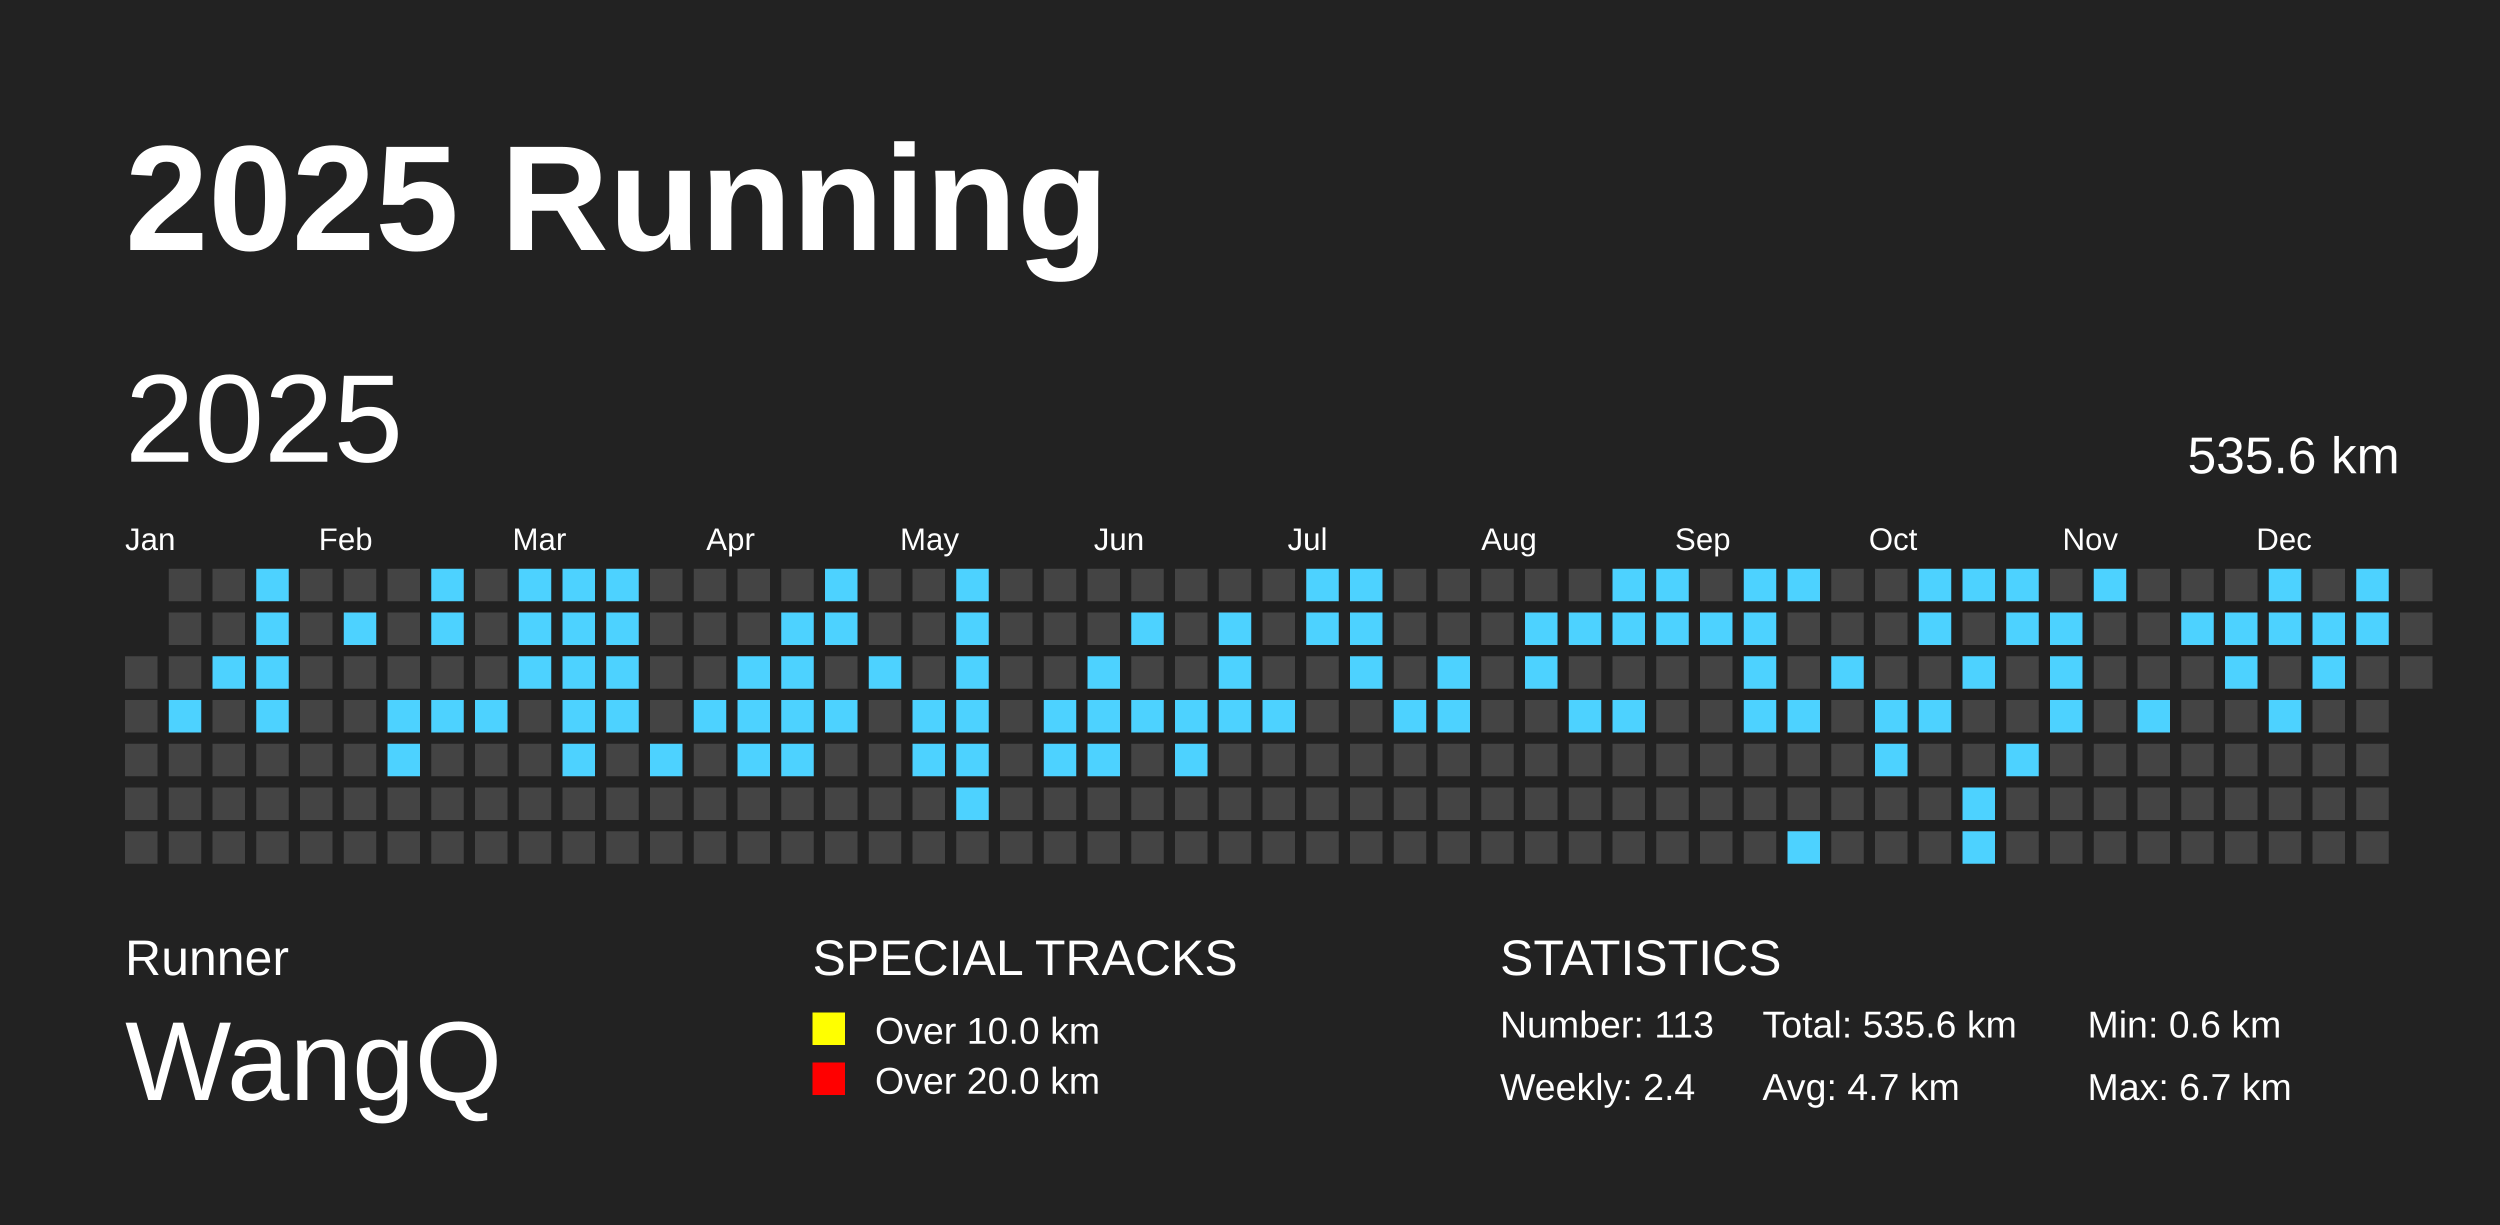
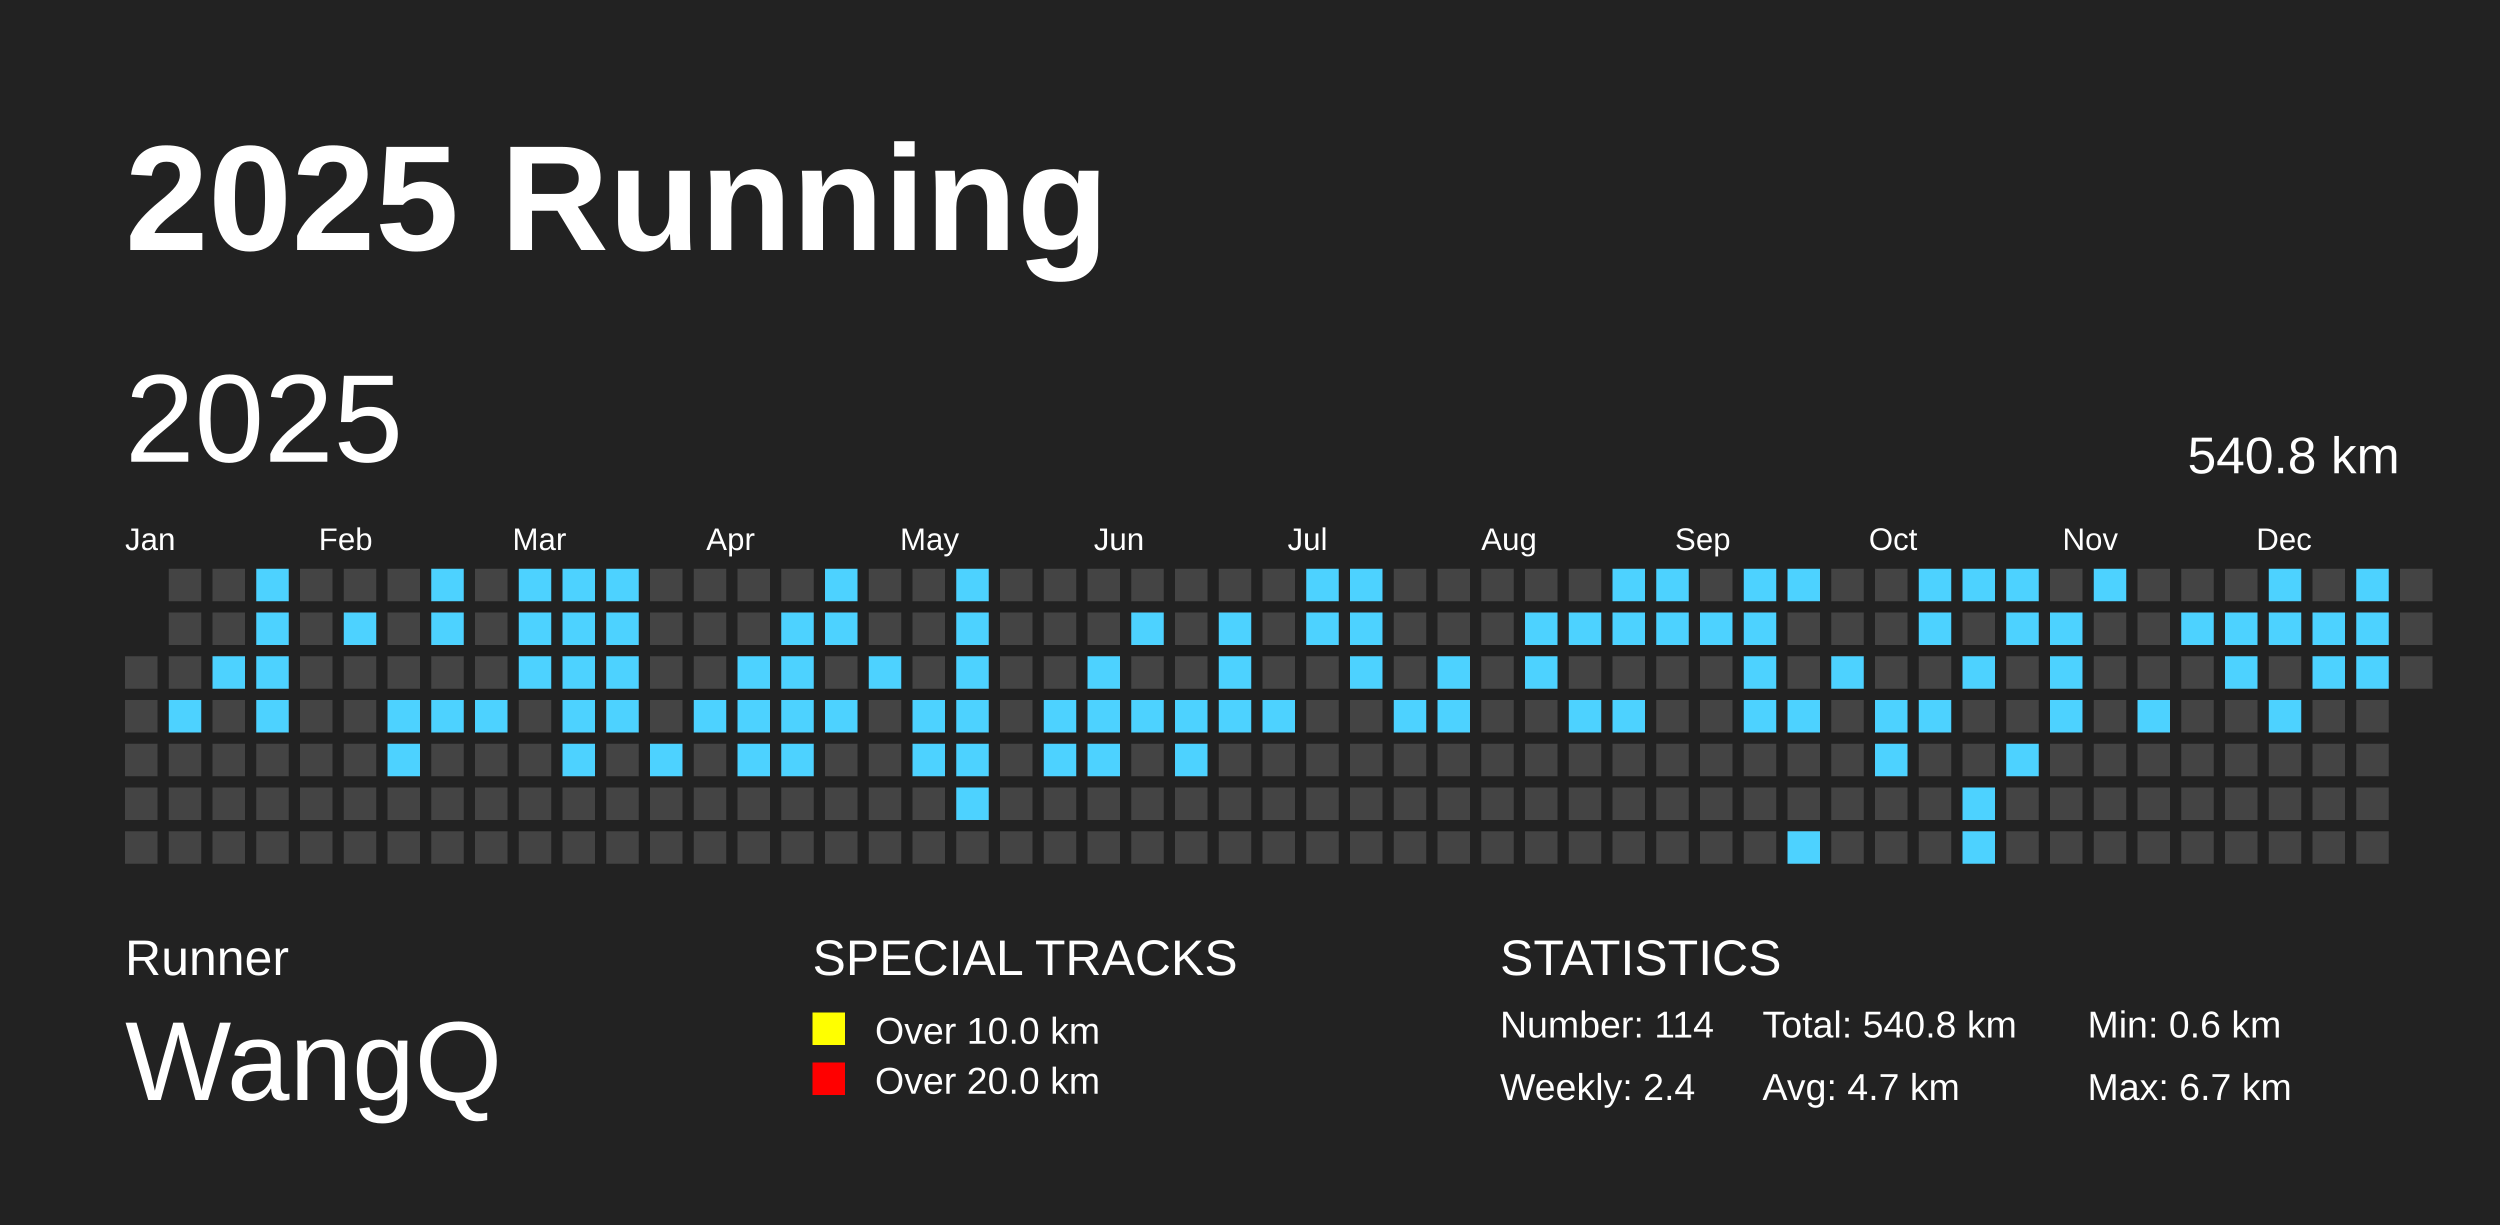
<svg xmlns="http://www.w3.org/2000/svg" baseProfile="full" height="98mm" version="1.1" viewBox="0,0,200,98" width="200mm">
  <defs />
  <rect fill="#222222" height="98" width="200" x="0" y="0" />
  <text fill="#FFFFFF" style="font-size:12px; font-family:Arial; font-weight:bold;" x="10" y="20">2025 Running</text>
  <text fill="#FFFFFF" style="font-size:4px; font-family:Arial" x="10" y="78">Runner</text>
  <text fill="#FFFFFF" style="font-size:9px; font-family:Arial" x="10" y="88">WangQ</text>
  <text fill="#FFFFFF" style="font-size:4px; font-family:Arial" x="65" y="78">SPECIAL TRACKS</text>
  <rect fill="yellow" height="2.6" width="2.6" x="65" y="81" />
  <text fill="#FFFFFF" style="font-size:3px; font-family:Arial" x="70" y="83.5">Over 10.0 km</text>
  <rect fill="red" height="2.6" width="2.6" x="65" y="85" />
  <text fill="#FFFFFF" style="font-size:3px; font-family:Arial" x="70" y="87.5">Over 20.0 km</text>
  <text fill="#FFFFFF" style="font-size:4px; font-family:Arial" x="120" y="78">STATISTICS</text>
-   <text fill="#FFFFFF" style="font-size:3px; font-family:Arial" x="120" y="83">Number: 113</text>
+   <text fill="#FFFFFF" style="font-size:3px; font-family:Arial" x="120" y="83">Number: 114</text>
  <text fill="#FFFFFF" style="font-size:3px; font-family:Arial" x="120" y="88">Weekly: 2.4</text>
-   <text fill="#FFFFFF" style="font-size:3px; font-family:Arial" x="141" y="83">Total: 535.6 km</text>
+   <text fill="#FFFFFF" style="font-size:3px; font-family:Arial" x="141" y="83">Total: 540.8 km</text>
  <text fill="#FFFFFF" style="font-size:3px; font-family:Arial" x="141" y="88">Avg: 4.7 km</text>
  <text fill="#FFFFFF" style="font-size:3px; font-family:Arial" x="167" y="83">Min: 0.6 km</text>
  <text fill="#FFFFFF" style="font-size:3px; font-family:Arial" x="167" y="88">Max: 6.7 km</text>
  <text dominant-baseline="hanging" fill="#FFFFFF" style="font-size:10.0px; font-family:Arial;" x="10" y="30">2025</text>
-   <text dominant-baseline="hanging" fill="#FFFFFF" style="font-size:4.125px; font-family:Arial;" x="175" y="35">535.6 km</text>
+   <text dominant-baseline="hanging" fill="#FFFFFF" style="font-size:4.125px; font-family:Arial;" x="175" y="35">540.8 km</text>
  <text fill="#FFFFFF" style="font-size:2.5px; font-family:Arial" x="10.0" y="44">Jan</text>
  <text fill="#FFFFFF" style="font-size:2.5px; font-family:Arial" x="25.5" y="44">Feb</text>
  <text fill="#FFFFFF" style="font-size:2.5px; font-family:Arial" x="41.0" y="44">Mar</text>
  <text fill="#FFFFFF" style="font-size:2.5px; font-family:Arial" x="56.5" y="44">Apr</text>
  <text fill="#FFFFFF" style="font-size:2.5px; font-family:Arial" x="72.0" y="44">May</text>
  <text fill="#FFFFFF" style="font-size:2.5px; font-family:Arial" x="87.5" y="44">Jun</text>
  <text fill="#FFFFFF" style="font-size:2.5px; font-family:Arial" x="103.0" y="44">Jul</text>
  <text fill="#FFFFFF" style="font-size:2.5px; font-family:Arial" x="118.5" y="44">Aug</text>
  <text fill="#FFFFFF" style="font-size:2.5px; font-family:Arial" x="134.0" y="44">Sep</text>
  <text fill="#FFFFFF" style="font-size:2.5px; font-family:Arial" x="149.5" y="44">Oct</text>
  <text fill="#FFFFFF" style="font-size:2.5px; font-family:Arial" x="165.0" y="44">Nov</text>
  <text fill="#FFFFFF" style="font-size:2.5px; font-family:Arial" x="180.5" y="44">Dec</text>
  <rect fill="#444444" height="2.6" width="2.6" x="10.0" y="52.5" />
  <rect fill="#444444" height="2.6" width="2.6" x="10.0" y="56.0" />
  <rect fill="#444444" height="2.6" width="2.6" x="10.0" y="59.5" />
  <rect fill="#444444" height="2.6" width="2.6" x="10.0" y="63.0" />
  <rect fill="#444444" height="2.6" width="2.6" x="10.0" y="66.5" />
  <rect fill="#444444" height="2.6" width="2.6" x="13.5" y="45.5" />
  <rect fill="#444444" height="2.6" width="2.6" x="13.5" y="49.0" />
  <rect fill="#444444" height="2.6" width="2.6" x="13.5" y="52.5" />
  <rect fill="#4DD2FF" height="2.6" width="2.6" x="13.5" y="56.0" />
  <rect fill="#444444" height="2.6" width="2.6" x="13.5" y="59.5" />
  <rect fill="#444444" height="2.6" width="2.6" x="13.5" y="63.0" />
  <rect fill="#444444" height="2.6" width="2.6" x="13.5" y="66.5" />
  <rect fill="#444444" height="2.6" width="2.6" x="17.0" y="45.5" />
  <rect fill="#444444" height="2.6" width="2.6" x="17.0" y="49.0" />
  <rect fill="#4DD2FF" height="2.6" width="2.6" x="17.0" y="52.5" />
  <rect fill="#444444" height="2.6" width="2.6" x="17.0" y="56.0" />
  <rect fill="#444444" height="2.6" width="2.6" x="17.0" y="59.5" />
  <rect fill="#444444" height="2.6" width="2.6" x="17.0" y="63.0" />
  <rect fill="#444444" height="2.6" width="2.6" x="17.0" y="66.5" />
  <rect fill="#4DD2FF" height="2.6" width="2.6" x="20.5" y="45.5" />
  <rect fill="#4DD2FF" height="2.6" width="2.6" x="20.5" y="49.0" />
  <rect fill="#4DD2FF" height="2.6" width="2.6" x="20.5" y="52.5" />
  <rect fill="#4DD2FF" height="2.6" width="2.6" x="20.5" y="56.0" />
  <rect fill="#444444" height="2.6" width="2.6" x="20.5" y="59.5" />
  <rect fill="#444444" height="2.6" width="2.6" x="20.5" y="63.0" />
  <rect fill="#444444" height="2.6" width="2.6" x="20.5" y="66.5" />
  <rect fill="#444444" height="2.6" width="2.6" x="24.0" y="45.5" />
  <rect fill="#444444" height="2.6" width="2.6" x="24.0" y="49.0" />
  <rect fill="#444444" height="2.6" width="2.6" x="24.0" y="52.5" />
  <rect fill="#444444" height="2.6" width="2.6" x="24.0" y="56.0" />
  <rect fill="#444444" height="2.6" width="2.6" x="24.0" y="59.5" />
  <rect fill="#444444" height="2.6" width="2.6" x="24.0" y="63.0" />
  <rect fill="#444444" height="2.6" width="2.6" x="24.0" y="66.5" />
  <rect fill="#444444" height="2.6" width="2.6" x="27.5" y="45.5" />
  <rect fill="#4DD2FF" height="2.6" width="2.6" x="27.5" y="49.0" />
  <rect fill="#444444" height="2.6" width="2.6" x="27.5" y="52.5" />
  <rect fill="#444444" height="2.6" width="2.6" x="27.5" y="56.0" />
  <rect fill="#444444" height="2.6" width="2.6" x="27.5" y="59.5" />
  <rect fill="#444444" height="2.6" width="2.6" x="27.5" y="63.0" />
  <rect fill="#444444" height="2.6" width="2.6" x="27.5" y="66.5" />
  <rect fill="#444444" height="2.6" width="2.6" x="31.0" y="45.5" />
  <rect fill="#444444" height="2.6" width="2.6" x="31.0" y="49.0" />
  <rect fill="#444444" height="2.6" width="2.6" x="31.0" y="52.5" />
  <rect fill="#4DD2FF" height="2.6" width="2.6" x="31.0" y="56.0" />
  <rect fill="#4DD2FF" height="2.6" width="2.6" x="31.0" y="59.5" />
  <rect fill="#444444" height="2.6" width="2.6" x="31.0" y="63.0" />
  <rect fill="#444444" height="2.6" width="2.6" x="31.0" y="66.5" />
  <rect fill="#4DD2FF" height="2.6" width="2.6" x="34.5" y="45.5" />
  <rect fill="#4DD2FF" height="2.6" width="2.6" x="34.5" y="49.0" />
  <rect fill="#444444" height="2.6" width="2.6" x="34.5" y="52.5" />
  <rect fill="#4DD2FF" height="2.6" width="2.6" x="34.5" y="56.0" />
  <rect fill="#444444" height="2.6" width="2.6" x="34.5" y="59.5" />
  <rect fill="#444444" height="2.6" width="2.6" x="34.5" y="63.0" />
  <rect fill="#444444" height="2.6" width="2.6" x="34.5" y="66.5" />
  <rect fill="#444444" height="2.6" width="2.6" x="38.0" y="45.5" />
  <rect fill="#444444" height="2.6" width="2.6" x="38.0" y="49.0" />
  <rect fill="#444444" height="2.6" width="2.6" x="38.0" y="52.5" />
  <rect fill="#4DD2FF" height="2.6" width="2.6" x="38.0" y="56.0" />
  <rect fill="#444444" height="2.6" width="2.6" x="38.0" y="59.5" />
  <rect fill="#444444" height="2.6" width="2.6" x="38.0" y="63.0" />
  <rect fill="#444444" height="2.6" width="2.6" x="38.0" y="66.5" />
  <rect fill="#4DD2FF" height="2.6" width="2.6" x="41.5" y="45.5" />
  <rect fill="#4DD2FF" height="2.6" width="2.6" x="41.5" y="49.0" />
  <rect fill="#4DD2FF" height="2.6" width="2.6" x="41.5" y="52.5" />
  <rect fill="#444444" height="2.6" width="2.6" x="41.5" y="56.0" />
  <rect fill="#444444" height="2.6" width="2.6" x="41.5" y="59.5" />
  <rect fill="#444444" height="2.6" width="2.6" x="41.5" y="63.0" />
  <rect fill="#444444" height="2.6" width="2.6" x="41.5" y="66.5" />
  <rect fill="#4DD2FF" height="2.6" width="2.6" x="45.0" y="45.5" />
  <rect fill="#4DD2FF" height="2.6" width="2.6" x="45.0" y="49.0" />
  <rect fill="#4DD2FF" height="2.6" width="2.6" x="45.0" y="52.5" />
  <rect fill="#4DD2FF" height="2.6" width="2.6" x="45.0" y="56.0" />
  <rect fill="#4DD2FF" height="2.6" width="2.6" x="45.0" y="59.5" />
  <rect fill="#444444" height="2.6" width="2.6" x="45.0" y="63.0" />
  <rect fill="#444444" height="2.6" width="2.6" x="45.0" y="66.5" />
  <rect fill="#4DD2FF" height="2.6" width="2.6" x="48.5" y="45.5" />
  <rect fill="#4DD2FF" height="2.6" width="2.6" x="48.5" y="49.0" />
  <rect fill="#4DD2FF" height="2.6" width="2.6" x="48.5" y="52.5" />
  <rect fill="#4DD2FF" height="2.6" width="2.6" x="48.5" y="56.0" />
  <rect fill="#444444" height="2.6" width="2.6" x="48.5" y="59.5" />
  <rect fill="#444444" height="2.6" width="2.6" x="48.5" y="63.0" />
  <rect fill="#444444" height="2.6" width="2.6" x="48.5" y="66.5" />
  <rect fill="#444444" height="2.6" width="2.6" x="52.0" y="45.5" />
  <rect fill="#444444" height="2.6" width="2.6" x="52.0" y="49.0" />
  <rect fill="#444444" height="2.6" width="2.6" x="52.0" y="52.5" />
  <rect fill="#444444" height="2.6" width="2.6" x="52.0" y="56.0" />
  <rect fill="#4DD2FF" height="2.6" width="2.6" x="52.0" y="59.5" />
  <rect fill="#444444" height="2.6" width="2.6" x="52.0" y="63.0" />
  <rect fill="#444444" height="2.6" width="2.6" x="52.0" y="66.5" />
  <rect fill="#444444" height="2.6" width="2.6" x="55.5" y="45.5" />
  <rect fill="#444444" height="2.6" width="2.6" x="55.5" y="49.0" />
  <rect fill="#444444" height="2.6" width="2.6" x="55.5" y="52.5" />
  <rect fill="#4DD2FF" height="2.6" width="2.6" x="55.5" y="56.0" />
  <rect fill="#444444" height="2.6" width="2.6" x="55.5" y="59.5" />
  <rect fill="#444444" height="2.6" width="2.6" x="55.5" y="63.0" />
  <rect fill="#444444" height="2.6" width="2.6" x="55.5" y="66.5" />
  <rect fill="#444444" height="2.6" width="2.6" x="59.0" y="45.5" />
  <rect fill="#444444" height="2.6" width="2.6" x="59.0" y="49.0" />
  <rect fill="#4DD2FF" height="2.6" width="2.6" x="59.0" y="52.5" />
  <rect fill="#4DD2FF" height="2.6" width="2.6" x="59.0" y="56.0" />
  <rect fill="#4DD2FF" height="2.6" width="2.6" x="59.0" y="59.5" />
  <rect fill="#444444" height="2.6" width="2.6" x="59.0" y="63.0" />
  <rect fill="#444444" height="2.6" width="2.6" x="59.0" y="66.5" />
  <rect fill="#444444" height="2.6" width="2.6" x="62.5" y="45.5" />
  <rect fill="#4DD2FF" height="2.6" width="2.6" x="62.5" y="49.0" />
  <rect fill="#4DD2FF" height="2.6" width="2.6" x="62.5" y="52.5" />
  <rect fill="#4DD2FF" height="2.6" width="2.6" x="62.5" y="56.0" />
  <rect fill="#4DD2FF" height="2.6" width="2.6" x="62.5" y="59.5" />
  <rect fill="#444444" height="2.6" width="2.6" x="62.5" y="63.0" />
  <rect fill="#444444" height="2.6" width="2.6" x="62.5" y="66.5" />
  <rect fill="#4DD2FF" height="2.6" width="2.6" x="66.0" y="45.5" />
  <rect fill="#4DD2FF" height="2.6" width="2.6" x="66.0" y="49.0" />
  <rect fill="#444444" height="2.6" width="2.6" x="66.0" y="52.5" />
  <rect fill="#4DD2FF" height="2.6" width="2.6" x="66.0" y="56.0" />
  <rect fill="#444444" height="2.6" width="2.6" x="66.0" y="59.5" />
  <rect fill="#444444" height="2.6" width="2.6" x="66.0" y="63.0" />
  <rect fill="#444444" height="2.6" width="2.6" x="66.0" y="66.5" />
  <rect fill="#444444" height="2.6" width="2.6" x="69.5" y="45.5" />
  <rect fill="#444444" height="2.6" width="2.6" x="69.5" y="49.0" />
  <rect fill="#4DD2FF" height="2.6" width="2.6" x="69.5" y="52.5" />
  <rect fill="#444444" height="2.6" width="2.6" x="69.5" y="56.0" />
  <rect fill="#444444" height="2.6" width="2.6" x="69.5" y="59.5" />
  <rect fill="#444444" height="2.6" width="2.6" x="69.5" y="63.0" />
  <rect fill="#444444" height="2.6" width="2.6" x="69.5" y="66.5" />
  <rect fill="#444444" height="2.6" width="2.6" x="73.0" y="45.5" />
  <rect fill="#444444" height="2.6" width="2.6" x="73.0" y="49.0" />
  <rect fill="#444444" height="2.6" width="2.6" x="73.0" y="52.5" />
  <rect fill="#4DD2FF" height="2.6" width="2.6" x="73.0" y="56.0" />
  <rect fill="#4DD2FF" height="2.6" width="2.6" x="73.0" y="59.5" />
  <rect fill="#444444" height="2.6" width="2.6" x="73.0" y="63.0" />
  <rect fill="#444444" height="2.6" width="2.6" x="73.0" y="66.5" />
  <rect fill="#4DD2FF" height="2.6" width="2.6" x="76.5" y="45.5" />
  <rect fill="#4DD2FF" height="2.6" width="2.6" x="76.5" y="49.0" />
  <rect fill="#4DD2FF" height="2.6" width="2.6" x="76.5" y="52.5" />
  <rect fill="#4DD2FF" height="2.6" width="2.6" x="76.5" y="56.0" />
  <rect fill="#4DD2FF" height="2.6" width="2.6" x="76.5" y="59.5" />
  <rect fill="#4DD2FF" height="2.6" width="2.6" x="76.5" y="63.0" />
  <rect fill="#444444" height="2.6" width="2.6" x="76.5" y="66.5" />
  <rect fill="#444444" height="2.6" width="2.6" x="80.0" y="45.5" />
  <rect fill="#444444" height="2.6" width="2.6" x="80.0" y="49.0" />
  <rect fill="#444444" height="2.6" width="2.6" x="80.0" y="52.5" />
  <rect fill="#444444" height="2.6" width="2.6" x="80.0" y="56.0" />
  <rect fill="#444444" height="2.6" width="2.6" x="80.0" y="59.5" />
  <rect fill="#444444" height="2.6" width="2.6" x="80.0" y="63.0" />
  <rect fill="#444444" height="2.6" width="2.6" x="80.0" y="66.5" />
  <rect fill="#444444" height="2.6" width="2.6" x="83.5" y="45.5" />
  <rect fill="#444444" height="2.6" width="2.6" x="83.5" y="49.0" />
  <rect fill="#444444" height="2.6" width="2.6" x="83.5" y="52.5" />
  <rect fill="#4DD2FF" height="2.6" width="2.6" x="83.5" y="56.0" />
  <rect fill="#4DD2FF" height="2.6" width="2.6" x="83.5" y="59.5" />
  <rect fill="#444444" height="2.6" width="2.6" x="83.5" y="63.0" />
  <rect fill="#444444" height="2.6" width="2.6" x="83.5" y="66.5" />
  <rect fill="#444444" height="2.6" width="2.6" x="87.0" y="45.5" />
  <rect fill="#444444" height="2.6" width="2.6" x="87.0" y="49.0" />
  <rect fill="#4DD2FF" height="2.6" width="2.6" x="87.0" y="52.5" />
  <rect fill="#4DD2FF" height="2.6" width="2.6" x="87.0" y="56.0" />
  <rect fill="#4DD2FF" height="2.6" width="2.6" x="87.0" y="59.5" />
  <rect fill="#444444" height="2.6" width="2.6" x="87.0" y="63.0" />
  <rect fill="#444444" height="2.6" width="2.6" x="87.0" y="66.5" />
  <rect fill="#444444" height="2.6" width="2.6" x="90.5" y="45.5" />
  <rect fill="#4DD2FF" height="2.6" width="2.6" x="90.5" y="49.0" />
  <rect fill="#444444" height="2.6" width="2.6" x="90.5" y="52.5" />
  <rect fill="#4DD2FF" height="2.6" width="2.6" x="90.5" y="56.0" />
  <rect fill="#444444" height="2.6" width="2.6" x="90.5" y="59.5" />
  <rect fill="#444444" height="2.6" width="2.6" x="90.5" y="63.0" />
  <rect fill="#444444" height="2.6" width="2.6" x="90.5" y="66.5" />
  <rect fill="#444444" height="2.6" width="2.6" x="94.0" y="45.5" />
  <rect fill="#444444" height="2.6" width="2.6" x="94.0" y="49.0" />
  <rect fill="#444444" height="2.6" width="2.6" x="94.0" y="52.5" />
  <rect fill="#4DD2FF" height="2.6" width="2.6" x="94.0" y="56.0" />
  <rect fill="#4DD2FF" height="2.6" width="2.6" x="94.0" y="59.5" />
  <rect fill="#444444" height="2.6" width="2.6" x="94.0" y="63.0" />
  <rect fill="#444444" height="2.6" width="2.6" x="94.0" y="66.5" />
  <rect fill="#444444" height="2.6" width="2.6" x="97.5" y="45.5" />
  <rect fill="#4DD2FF" height="2.6" width="2.6" x="97.5" y="49.0" />
  <rect fill="#4DD2FF" height="2.6" width="2.6" x="97.5" y="52.5" />
  <rect fill="#4DD2FF" height="2.6" width="2.6" x="97.5" y="56.0" />
  <rect fill="#444444" height="2.6" width="2.6" x="97.5" y="59.5" />
  <rect fill="#444444" height="2.6" width="2.6" x="97.5" y="63.0" />
  <rect fill="#444444" height="2.6" width="2.6" x="97.5" y="66.5" />
  <rect fill="#444444" height="2.6" width="2.6" x="101.0" y="45.5" />
  <rect fill="#444444" height="2.6" width="2.6" x="101.0" y="49.0" />
  <rect fill="#444444" height="2.6" width="2.6" x="101.0" y="52.5" />
  <rect fill="#4DD2FF" height="2.6" width="2.6" x="101.0" y="56.0" />
  <rect fill="#444444" height="2.6" width="2.6" x="101.0" y="59.5" />
  <rect fill="#444444" height="2.6" width="2.6" x="101.0" y="63.0" />
  <rect fill="#444444" height="2.6" width="2.6" x="101.0" y="66.5" />
  <rect fill="#4DD2FF" height="2.6" width="2.6" x="104.5" y="45.5" />
  <rect fill="#4DD2FF" height="2.6" width="2.6" x="104.5" y="49.0" />
  <rect fill="#444444" height="2.6" width="2.6" x="104.5" y="52.5" />
  <rect fill="#444444" height="2.6" width="2.6" x="104.5" y="56.0" />
  <rect fill="#444444" height="2.6" width="2.6" x="104.5" y="59.5" />
  <rect fill="#444444" height="2.6" width="2.6" x="104.5" y="63.0" />
  <rect fill="#444444" height="2.6" width="2.6" x="104.5" y="66.5" />
  <rect fill="#4DD2FF" height="2.6" width="2.6" x="108.0" y="45.5" />
  <rect fill="#4DD2FF" height="2.6" width="2.6" x="108.0" y="49.0" />
  <rect fill="#4DD2FF" height="2.6" width="2.6" x="108.0" y="52.5" />
  <rect fill="#444444" height="2.6" width="2.6" x="108.0" y="56.0" />
  <rect fill="#444444" height="2.6" width="2.6" x="108.0" y="59.5" />
  <rect fill="#444444" height="2.6" width="2.6" x="108.0" y="63.0" />
  <rect fill="#444444" height="2.6" width="2.6" x="108.0" y="66.5" />
  <rect fill="#444444" height="2.6" width="2.6" x="111.5" y="45.5" />
  <rect fill="#444444" height="2.6" width="2.6" x="111.5" y="49.0" />
  <rect fill="#444444" height="2.6" width="2.6" x="111.5" y="52.5" />
  <rect fill="#4DD2FF" height="2.6" width="2.6" x="111.5" y="56.0" />
  <rect fill="#444444" height="2.6" width="2.6" x="111.5" y="59.5" />
  <rect fill="#444444" height="2.6" width="2.6" x="111.5" y="63.0" />
  <rect fill="#444444" height="2.6" width="2.6" x="111.5" y="66.5" />
  <rect fill="#444444" height="2.6" width="2.6" x="115.0" y="45.5" />
  <rect fill="#444444" height="2.6" width="2.6" x="115.0" y="49.0" />
  <rect fill="#4DD2FF" height="2.6" width="2.6" x="115.0" y="52.5" />
  <rect fill="#4DD2FF" height="2.6" width="2.6" x="115.0" y="56.0" />
  <rect fill="#444444" height="2.6" width="2.6" x="115.0" y="59.5" />
  <rect fill="#444444" height="2.6" width="2.6" x="115.0" y="63.0" />
  <rect fill="#444444" height="2.6" width="2.6" x="115.0" y="66.5" />
  <rect fill="#444444" height="2.6" width="2.6" x="118.5" y="45.5" />
  <rect fill="#444444" height="2.6" width="2.6" x="118.5" y="49.0" />
  <rect fill="#444444" height="2.6" width="2.6" x="118.5" y="52.5" />
  <rect fill="#444444" height="2.6" width="2.6" x="118.5" y="56.0" />
  <rect fill="#444444" height="2.6" width="2.6" x="118.5" y="59.5" />
  <rect fill="#444444" height="2.6" width="2.6" x="118.5" y="63.0" />
  <rect fill="#444444" height="2.6" width="2.6" x="118.5" y="66.5" />
  <rect fill="#444444" height="2.6" width="2.6" x="122.0" y="45.5" />
  <rect fill="#4DD2FF" height="2.6" width="2.6" x="122.0" y="49.0" />
  <rect fill="#4DD2FF" height="2.6" width="2.6" x="122.0" y="52.5" />
  <rect fill="#444444" height="2.6" width="2.6" x="122.0" y="56.0" />
  <rect fill="#444444" height="2.6" width="2.6" x="122.0" y="59.5" />
  <rect fill="#444444" height="2.6" width="2.6" x="122.0" y="63.0" />
  <rect fill="#444444" height="2.6" width="2.6" x="122.0" y="66.5" />
  <rect fill="#444444" height="2.6" width="2.6" x="125.5" y="45.5" />
  <rect fill="#4DD2FF" height="2.6" width="2.6" x="125.5" y="49.0" />
  <rect fill="#444444" height="2.6" width="2.6" x="125.5" y="52.5" />
  <rect fill="#4DD2FF" height="2.6" width="2.6" x="125.5" y="56.0" />
  <rect fill="#444444" height="2.6" width="2.6" x="125.5" y="59.5" />
  <rect fill="#444444" height="2.6" width="2.6" x="125.5" y="63.0" />
  <rect fill="#444444" height="2.6" width="2.6" x="125.5" y="66.5" />
  <rect fill="#4DD2FF" height="2.6" width="2.6" x="129.0" y="45.5" />
  <rect fill="#4DD2FF" height="2.6" width="2.6" x="129.0" y="49.0" />
  <rect fill="#444444" height="2.6" width="2.6" x="129.0" y="52.5" />
  <rect fill="#4DD2FF" height="2.6" width="2.6" x="129.0" y="56.0" />
  <rect fill="#444444" height="2.6" width="2.6" x="129.0" y="59.5" />
  <rect fill="#444444" height="2.6" width="2.6" x="129.0" y="63.0" />
  <rect fill="#444444" height="2.6" width="2.6" x="129.0" y="66.5" />
  <rect fill="#4DD2FF" height="2.6" width="2.6" x="132.5" y="45.5" />
  <rect fill="#4DD2FF" height="2.6" width="2.6" x="132.5" y="49.0" />
  <rect fill="#444444" height="2.6" width="2.6" x="132.5" y="52.5" />
  <rect fill="#444444" height="2.6" width="2.6" x="132.5" y="56.0" />
  <rect fill="#444444" height="2.6" width="2.6" x="132.5" y="59.5" />
  <rect fill="#444444" height="2.6" width="2.6" x="132.5" y="63.0" />
  <rect fill="#444444" height="2.6" width="2.6" x="132.5" y="66.5" />
  <rect fill="#444444" height="2.6" width="2.6" x="136.0" y="45.5" />
  <rect fill="#4DD2FF" height="2.6" width="2.6" x="136.0" y="49.0" />
  <rect fill="#444444" height="2.6" width="2.6" x="136.0" y="52.5" />
  <rect fill="#444444" height="2.6" width="2.6" x="136.0" y="56.0" />
  <rect fill="#444444" height="2.6" width="2.6" x="136.0" y="59.5" />
  <rect fill="#444444" height="2.6" width="2.6" x="136.0" y="63.0" />
  <rect fill="#444444" height="2.6" width="2.6" x="136.0" y="66.5" />
  <rect fill="#4DD2FF" height="2.6" width="2.6" x="139.5" y="45.5" />
  <rect fill="#4DD2FF" height="2.6" width="2.6" x="139.5" y="49.0" />
  <rect fill="#4DD2FF" height="2.6" width="2.6" x="139.5" y="52.5" />
  <rect fill="#4DD2FF" height="2.6" width="2.6" x="139.5" y="56.0" />
  <rect fill="#444444" height="2.6" width="2.6" x="139.5" y="59.5" />
  <rect fill="#444444" height="2.6" width="2.6" x="139.5" y="63.0" />
  <rect fill="#444444" height="2.6" width="2.6" x="139.5" y="66.5" />
  <rect fill="#4DD2FF" height="2.6" width="2.6" x="143.0" y="45.5" />
  <rect fill="#444444" height="2.6" width="2.6" x="143.0" y="49.0" />
  <rect fill="#444444" height="2.6" width="2.6" x="143.0" y="52.5" />
  <rect fill="#4DD2FF" height="2.6" width="2.6" x="143.0" y="56.0" />
  <rect fill="#444444" height="2.6" width="2.6" x="143.0" y="59.5" />
  <rect fill="#444444" height="2.6" width="2.6" x="143.0" y="63.0" />
  <rect fill="#4DD2FF" height="2.6" width="2.6" x="143.0" y="66.5" />
  <rect fill="#444444" height="2.6" width="2.6" x="146.5" y="45.5" />
  <rect fill="#444444" height="2.6" width="2.6" x="146.5" y="49.0" />
  <rect fill="#4DD2FF" height="2.6" width="2.6" x="146.5" y="52.5" />
  <rect fill="#444444" height="2.6" width="2.6" x="146.5" y="56.0" />
  <rect fill="#444444" height="2.6" width="2.6" x="146.5" y="59.5" />
  <rect fill="#444444" height="2.6" width="2.6" x="146.5" y="63.0" />
  <rect fill="#444444" height="2.6" width="2.6" x="146.5" y="66.5" />
  <rect fill="#444444" height="2.6" width="2.6" x="150.0" y="45.5" />
  <rect fill="#444444" height="2.6" width="2.6" x="150.0" y="49.0" />
  <rect fill="#444444" height="2.6" width="2.6" x="150.0" y="52.5" />
  <rect fill="#4DD2FF" height="2.6" width="2.6" x="150.0" y="56.0" />
  <rect fill="#4DD2FF" height="2.6" width="2.6" x="150.0" y="59.5" />
  <rect fill="#444444" height="2.6" width="2.6" x="150.0" y="63.0" />
  <rect fill="#444444" height="2.6" width="2.6" x="150.0" y="66.5" />
  <rect fill="#4DD2FF" height="2.6" width="2.6" x="153.5" y="45.5" />
  <rect fill="#4DD2FF" height="2.6" width="2.6" x="153.5" y="49.0" />
  <rect fill="#444444" height="2.6" width="2.6" x="153.5" y="52.5" />
  <rect fill="#4DD2FF" height="2.6" width="2.6" x="153.5" y="56.0" />
  <rect fill="#444444" height="2.6" width="2.6" x="153.5" y="59.5" />
  <rect fill="#444444" height="2.6" width="2.6" x="153.5" y="63.0" />
  <rect fill="#444444" height="2.6" width="2.6" x="153.5" y="66.5" />
  <rect fill="#4DD2FF" height="2.6" width="2.6" x="157.0" y="45.5" />
  <rect fill="#444444" height="2.6" width="2.6" x="157.0" y="49.0" />
  <rect fill="#4DD2FF" height="2.6" width="2.6" x="157.0" y="52.5" />
  <rect fill="#444444" height="2.6" width="2.6" x="157.0" y="56.0" />
  <rect fill="#444444" height="2.6" width="2.6" x="157.0" y="59.5" />
  <rect fill="#4DD2FF" height="2.6" width="2.6" x="157.0" y="63.0" />
  <rect fill="#4DD2FF" height="2.6" width="2.6" x="157.0" y="66.5" />
  <rect fill="#4DD2FF" height="2.6" width="2.6" x="160.5" y="45.5" />
  <rect fill="#4DD2FF" height="2.6" width="2.6" x="160.5" y="49.0" />
  <rect fill="#444444" height="2.6" width="2.6" x="160.5" y="52.5" />
  <rect fill="#444444" height="2.6" width="2.6" x="160.5" y="56.0" />
  <rect fill="#4DD2FF" height="2.6" width="2.6" x="160.5" y="59.5" />
  <rect fill="#444444" height="2.6" width="2.6" x="160.5" y="63.0" />
  <rect fill="#444444" height="2.6" width="2.6" x="160.5" y="66.5" />
  <rect fill="#444444" height="2.6" width="2.6" x="164.0" y="45.5" />
  <rect fill="#4DD2FF" height="2.6" width="2.6" x="164.0" y="49.0" />
  <rect fill="#4DD2FF" height="2.6" width="2.6" x="164.0" y="52.5" />
  <rect fill="#4DD2FF" height="2.6" width="2.6" x="164.0" y="56.0" />
  <rect fill="#444444" height="2.6" width="2.6" x="164.0" y="59.5" />
  <rect fill="#444444" height="2.6" width="2.6" x="164.0" y="63.0" />
  <rect fill="#444444" height="2.6" width="2.6" x="164.0" y="66.5" />
  <rect fill="#4DD2FF" height="2.6" width="2.6" x="167.5" y="45.5" />
  <rect fill="#444444" height="2.6" width="2.6" x="167.5" y="49.0" />
  <rect fill="#444444" height="2.6" width="2.6" x="167.5" y="52.5" />
  <rect fill="#444444" height="2.6" width="2.6" x="167.5" y="56.0" />
  <rect fill="#444444" height="2.6" width="2.6" x="167.5" y="59.5" />
  <rect fill="#444444" height="2.6" width="2.6" x="167.5" y="63.0" />
  <rect fill="#444444" height="2.6" width="2.6" x="167.5" y="66.5" />
  <rect fill="#444444" height="2.6" width="2.6" x="171.0" y="45.5" />
  <rect fill="#444444" height="2.6" width="2.6" x="171.0" y="49.0" />
  <rect fill="#444444" height="2.6" width="2.6" x="171.0" y="52.5" />
  <rect fill="#4DD2FF" height="2.6" width="2.6" x="171.0" y="56.0" />
  <rect fill="#444444" height="2.6" width="2.6" x="171.0" y="59.5" />
  <rect fill="#444444" height="2.6" width="2.6" x="171.0" y="63.0" />
  <rect fill="#444444" height="2.6" width="2.6" x="171.0" y="66.5" />
  <rect fill="#444444" height="2.6" width="2.6" x="174.5" y="45.5" />
  <rect fill="#4DD2FF" height="2.6" width="2.6" x="174.5" y="49.0" />
  <rect fill="#444444" height="2.6" width="2.6" x="174.5" y="52.5" />
  <rect fill="#444444" height="2.6" width="2.6" x="174.5" y="56.0" />
  <rect fill="#444444" height="2.6" width="2.6" x="174.5" y="59.5" />
  <rect fill="#444444" height="2.6" width="2.6" x="174.5" y="63.0" />
  <rect fill="#444444" height="2.6" width="2.6" x="174.5" y="66.5" />
  <rect fill="#444444" height="2.6" width="2.6" x="178.0" y="45.5" />
  <rect fill="#4DD2FF" height="2.6" width="2.6" x="178.0" y="49.0" />
  <rect fill="#4DD2FF" height="2.6" width="2.6" x="178.0" y="52.5" />
  <rect fill="#444444" height="2.6" width="2.6" x="178.0" y="56.0" />
  <rect fill="#444444" height="2.6" width="2.6" x="178.0" y="59.5" />
  <rect fill="#444444" height="2.6" width="2.6" x="178.0" y="63.0" />
  <rect fill="#444444" height="2.6" width="2.6" x="178.0" y="66.5" />
  <rect fill="#4DD2FF" height="2.6" width="2.6" x="181.5" y="45.5" />
  <rect fill="#4DD2FF" height="2.6" width="2.6" x="181.5" y="49.0" />
  <rect fill="#444444" height="2.6" width="2.6" x="181.5" y="52.5" />
  <rect fill="#4DD2FF" height="2.6" width="2.6" x="181.5" y="56.0" />
  <rect fill="#444444" height="2.6" width="2.6" x="181.5" y="59.5" />
  <rect fill="#444444" height="2.6" width="2.6" x="181.5" y="63.0" />
  <rect fill="#444444" height="2.6" width="2.6" x="181.5" y="66.5" />
  <rect fill="#444444" height="2.6" width="2.6" x="185.0" y="45.5" />
  <rect fill="#4DD2FF" height="2.6" width="2.6" x="185.0" y="49.0" />
  <rect fill="#4DD2FF" height="2.6" width="2.6" x="185.0" y="52.5" />
  <rect fill="#444444" height="2.6" width="2.6" x="185.0" y="56.0" />
  <rect fill="#444444" height="2.6" width="2.6" x="185.0" y="59.5" />
  <rect fill="#444444" height="2.6" width="2.6" x="185.0" y="63.0" />
  <rect fill="#444444" height="2.6" width="2.6" x="185.0" y="66.5" />
  <rect fill="#4DD2FF" height="2.6" width="2.6" x="188.5" y="45.5" />
  <rect fill="#4DD2FF" height="2.6" width="2.6" x="188.5" y="49.0" />
-   <rect fill="#444444" height="2.6" width="2.6" x="188.5" y="52.5" />
+   <rect fill="#4DD2FF" height="2.6" width="2.6" x="188.5" y="52.5" />
  <rect fill="#444444" height="2.6" width="2.6" x="188.5" y="56.0" />
  <rect fill="#444444" height="2.6" width="2.6" x="188.5" y="59.5" />
  <rect fill="#444444" height="2.6" width="2.6" x="188.5" y="63.0" />
  <rect fill="#444444" height="2.6" width="2.6" x="188.5" y="66.5" />
  <rect fill="#444444" height="2.6" width="2.6" x="192.0" y="45.5" />
  <rect fill="#444444" height="2.6" width="2.6" x="192.0" y="49.0" />
  <rect fill="#444444" height="2.6" width="2.6" x="192.0" y="52.5" />
</svg>
